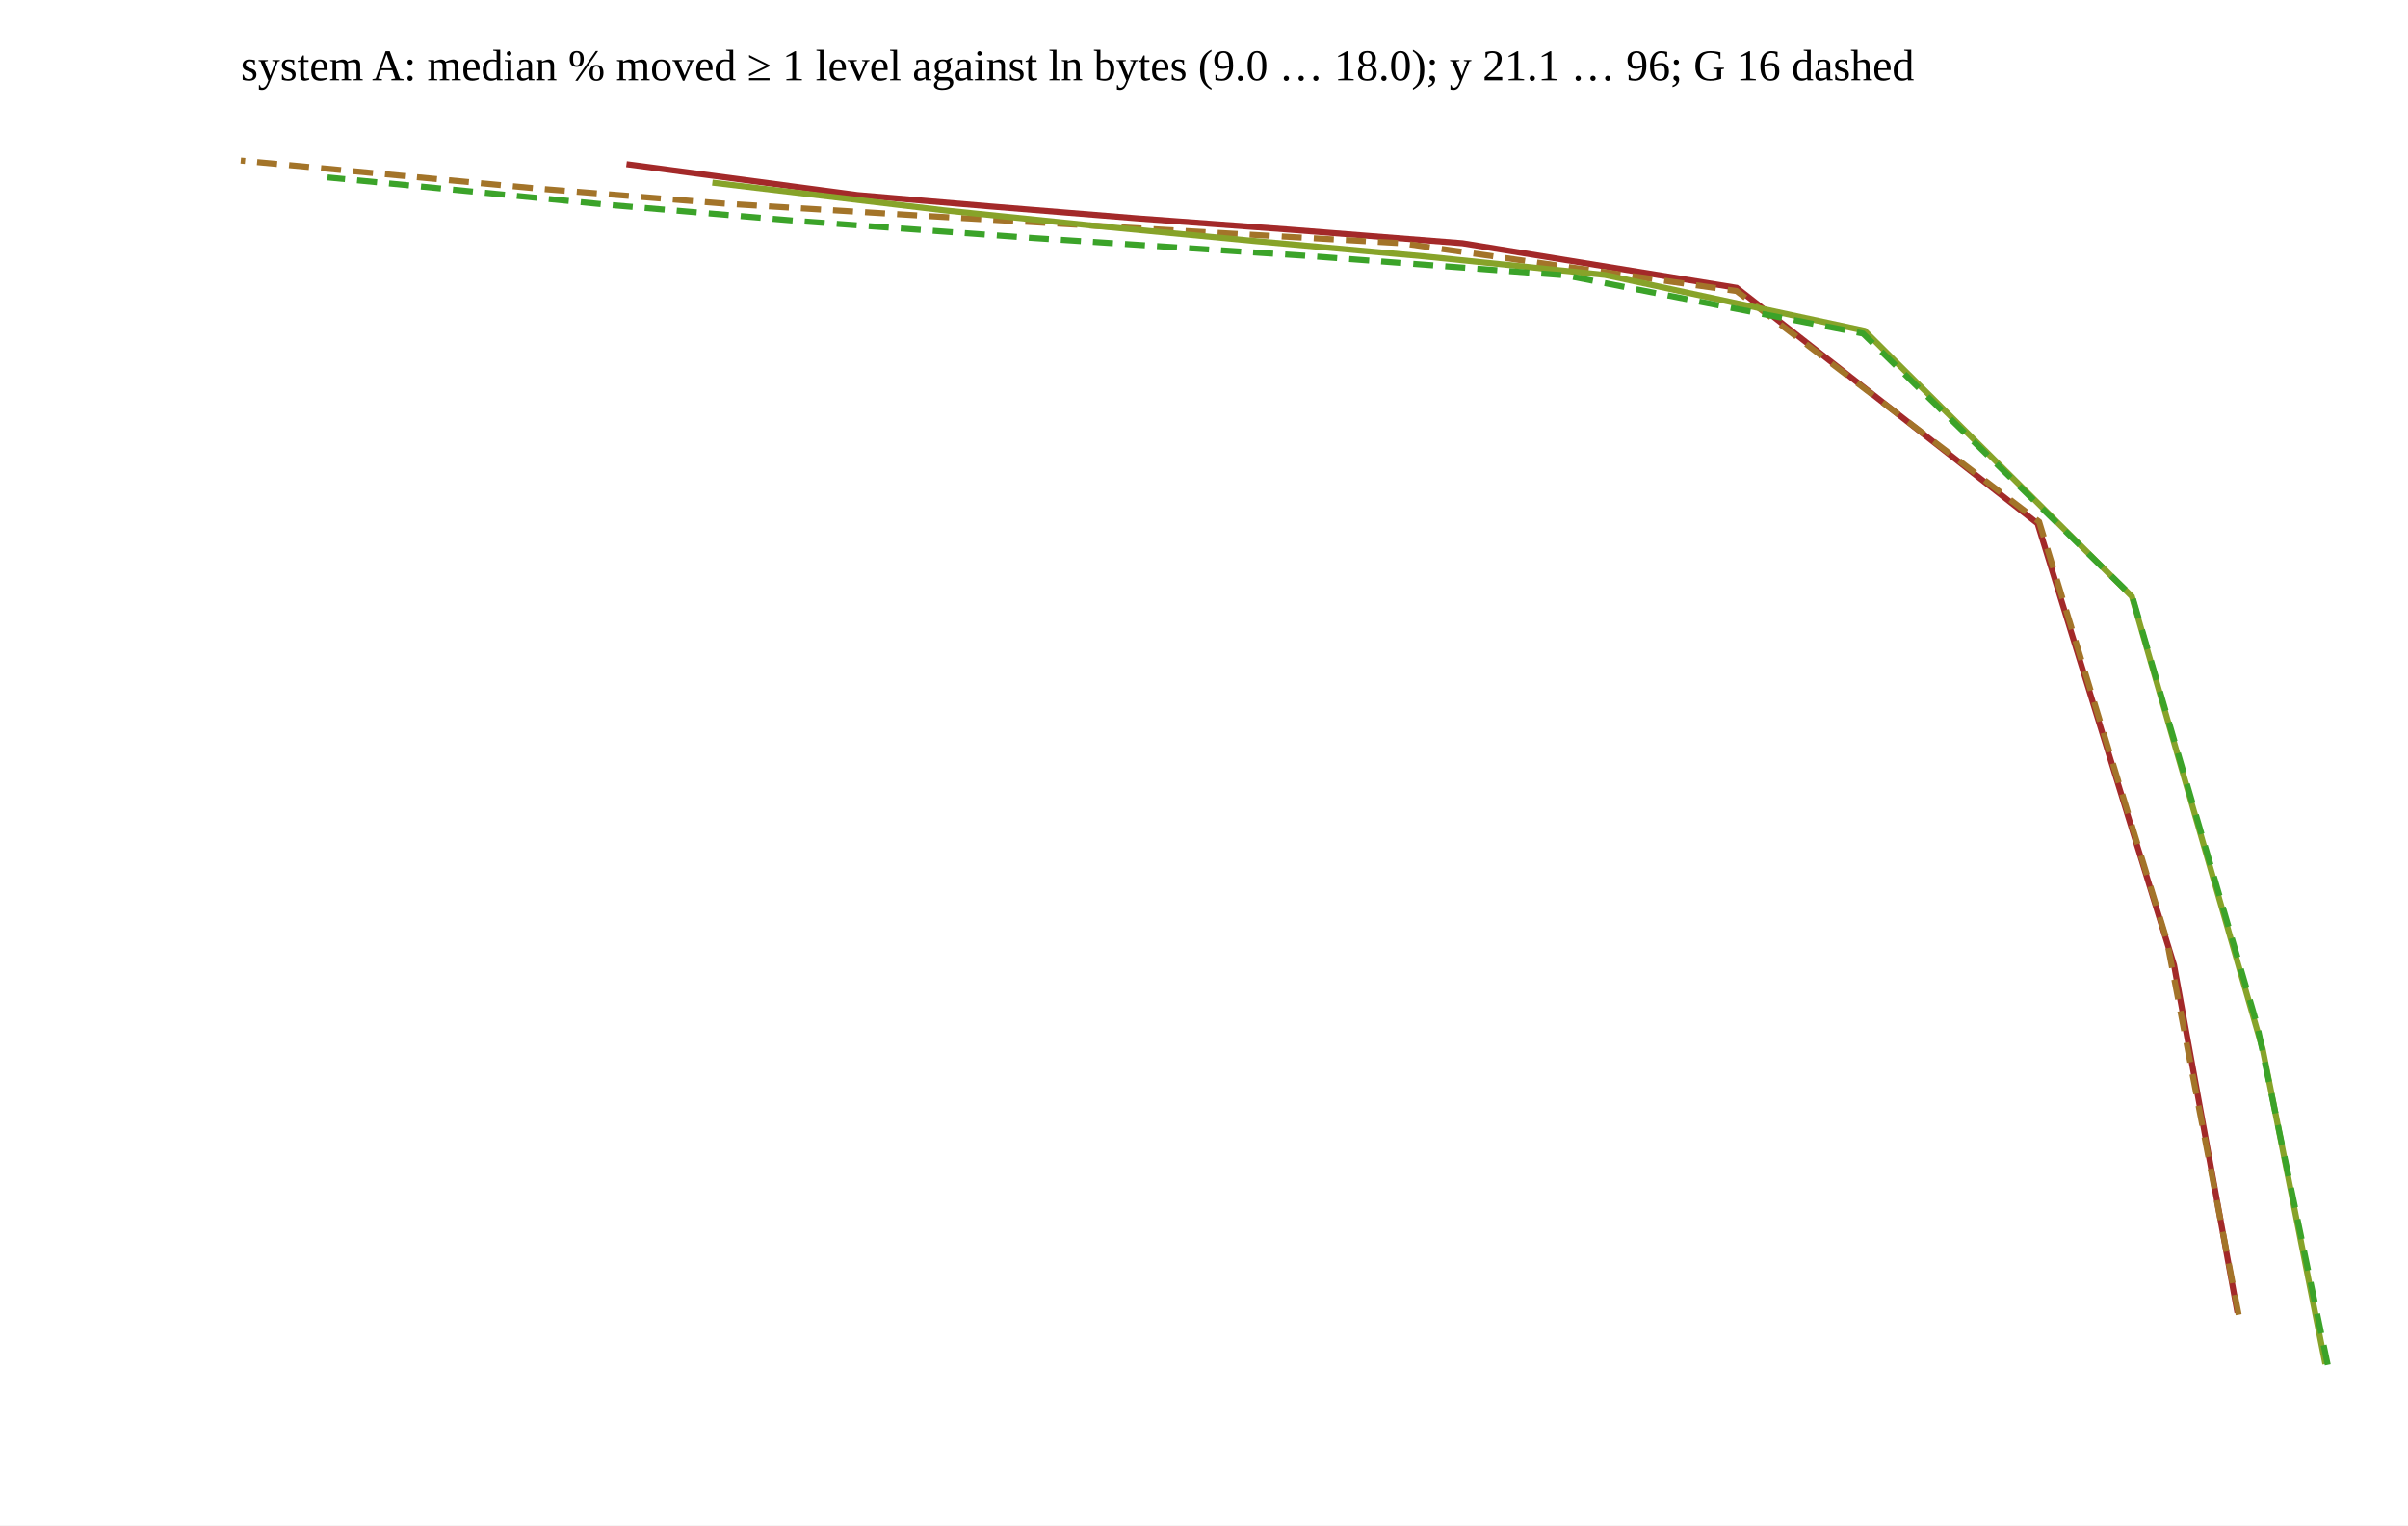
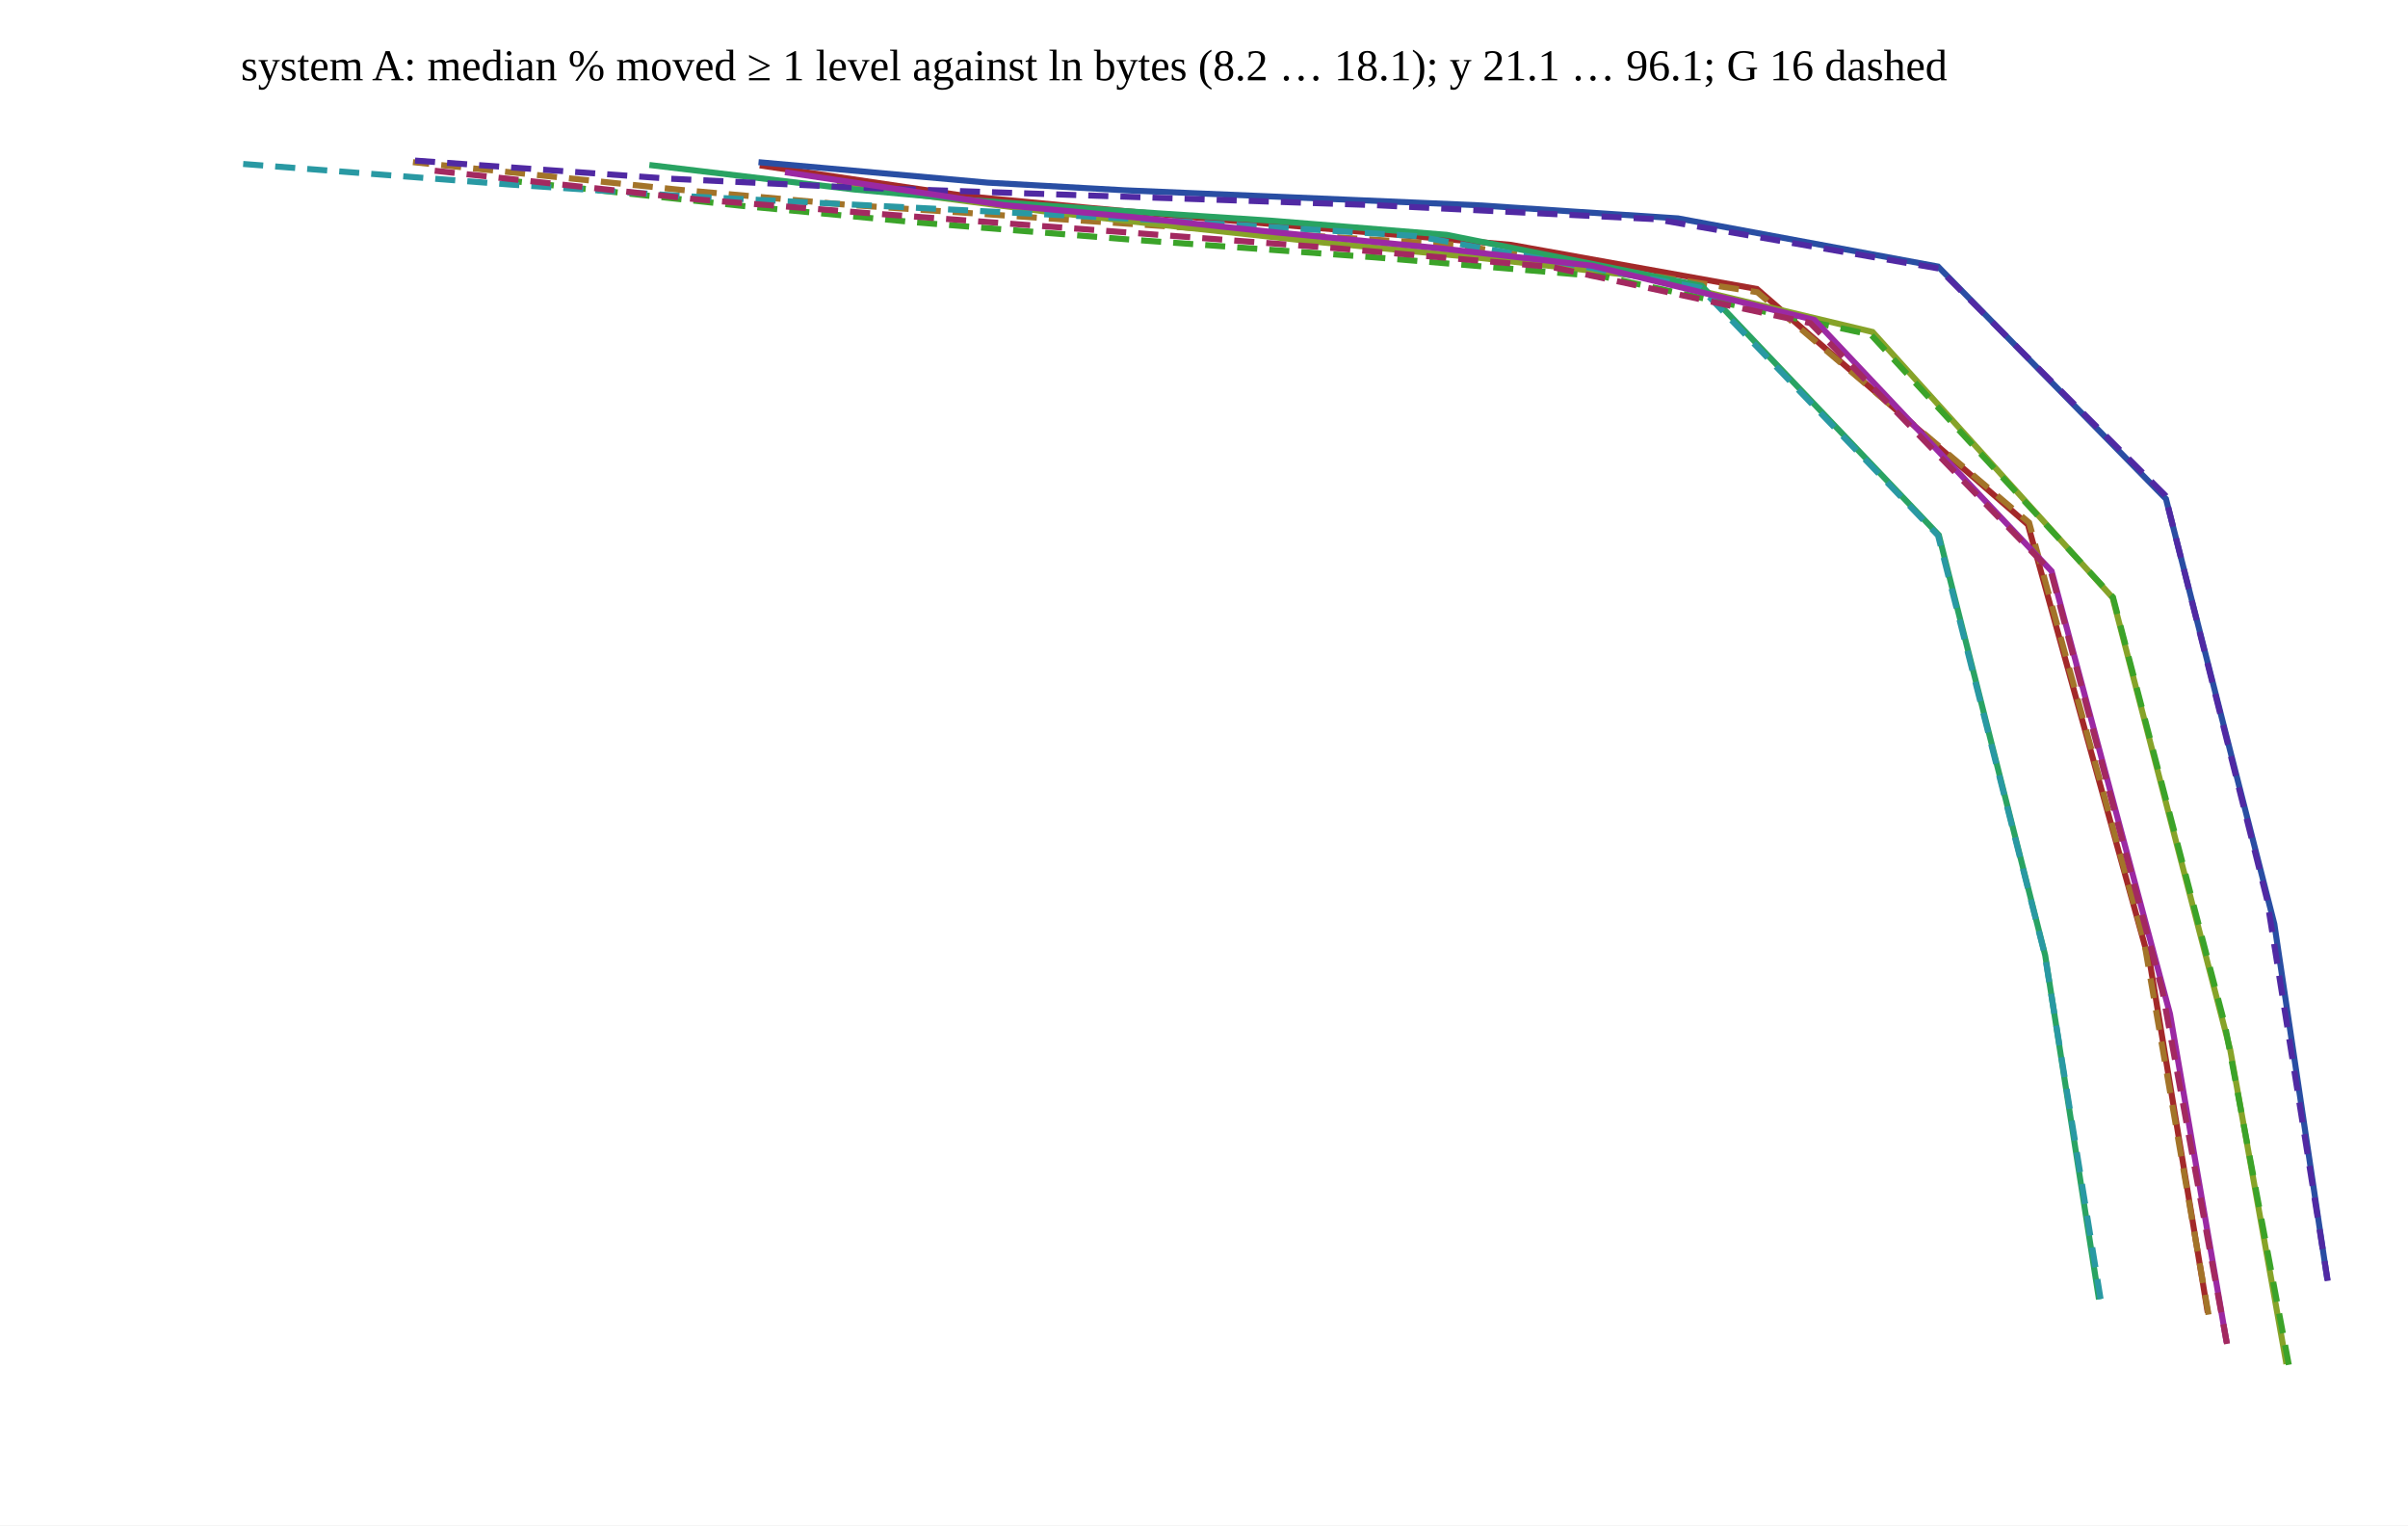
<svg xmlns="http://www.w3.org/2000/svg" viewBox="0 0 600 380" font-size="11">
  <rect width="600" height="380" fill="white" />
-   <text x="60" y="20">system A: median % moved ≥ 1 level against ln bytes (9.0 … 18.0); y 21.1 … 96; G 16 dashed</text>
-   <polyline fill="none" stroke="hsl(0,60%,40%)" stroke-width="1.5" points="557.5,327.0 541.7,240.4 507.7,130.4 432.7,71.7 364.4,60.6 321.3,57.2 283.4,54.4 246.5,51.4 213.7,48.6 156.1,40.9" />
-   <polyline fill="none" stroke="hsl(37,60%,40%)" stroke-width="1.5" stroke-dasharray="5 3" points="557.8,327.5 539.9,234.2 508.1,130.0 432.7,72.5 349.3,60.6 289.4,57.2 232.5,53.9 180.2,50.7 134.2,47.0 60.0,40.0" />
-   <polyline fill="none" stroke="hsl(74,60%,40%)" stroke-width="1.5" points="579.4,339.8 563.8,261.4 531.2,148.6 464.6,82.4 399.9,68.5 355.2,63.9 312.1,60.0 271.3,56.1 235.3,52.4 177.5,45.5" />
-   <polyline fill="none" stroke="hsl(111,60%,40%)" stroke-width="1.5" stroke-dasharray="5 3" points="580.0,340.0 562.4,255.3 531.3,148.6 464.2,83.1 390.0,68.6 326.5,63.8 257.5,59.3 199.5,55.1 151.3,51.0 81.6,44.2" />
+   <text x="60" y="20">system A: median % moved ≥ 1 level against ln bytes (8.2 … 18.1); y 21.1 … 96.1; G 16 dashed</text>
+   <polyline fill="none" stroke="hsl(0,60%,40%)" stroke-width="1.5" points="550.1,327.0 535.8,240.5 505.3,130.7 437.8,72.0 376.5,61.0 337.8,57.6 303.7,54.7 270.6,51.7 241.1,48.9 189.3,41.2" />
+   <polyline fill="none" stroke="hsl(37,60%,40%)" stroke-width="1.5" stroke-dasharray="5 3" points="550.3,327.5 534.2,234.3 505.6,130.2 437.9,72.8 362.9,61.0 309.1,57.6 258.0,54.2 210.9,51.0 169.6,47.3 102.9,40.4" />
+   <polyline fill="none" stroke="hsl(74,60%,40%)" stroke-width="1.5" points="569.7,339.8 555.7,261.5 526.4,148.9 466.6,82.7 408.4,68.8 368.3,64.2 329.5,60.4 292.8,56.4 260.5,52.7 208.5,45.9" />
+   <polyline fill="none" stroke="hsl(111,60%,40%)" stroke-width="1.5" stroke-dasharray="5 3" points="570.3,340.0 554.4,255.4 526.5,148.8 466.2,83.4 399.5,68.9 342.4,64.1 280.5,59.6 228.3,55.4 185.0,51.3 122.3,44.5" />
+   <polyline fill="none" stroke="hsl(148,60%,40%)" stroke-width="1.5" points="523.0,323.7 509.6,238.0 483.1,133.3 424.0,71.2 360.5,58.5 317.1,55.0 277.3,52.4 242.3,49.9 212.8,47.2 161.8,41.1" />
+   <polyline fill="none" stroke="hsl(185,60%,40%)" stroke-width="1.5" stroke-dasharray="5 3" points="523.4,323.6 509.5,237.8 482.9,133.4 423.7,71.7 352.8,58.8 290.0,54.9 225.1,51.6 171.3,48.9 127.4,46.0 60.0,40.8" />
+   <polyline fill="none" stroke="hsl(222,60%,40%)" stroke-width="1.5" points="579.9,318.8 566.7,230.2 539.7,124.3 482.9,66.4 418.1,54.4 367.6,51.1 320.5,49.1 280.2,47.4 246.1,45.5 189.0,40.4" />
+   <polyline fill="none" stroke="hsl(259,60%,40%)" stroke-width="1.5" stroke-dasharray="5 3" points="580.0,319.1 564.9,224.2 539.5,123.4 483.1,66.9 412.5,54.6 342.5,51.1 268.4,48.6 212.6,46.7 166.6,44.5 103.4,40.0" />
+   <polyline fill="none" stroke="hsl(296,60%,40%)" stroke-width="1.5" points="554.8,334.4 540.7,252.6 511.2,142.3 452.1,79.7 396.7,66.2 358.3,61.8 318.0,57.9 281.4,54.0 250.1,51.1 195.6,42.9" />
+   <polyline fill="none" stroke="hsl(333,60%,40%)" stroke-width="1.5" stroke-dasharray="5 3" points="554.9,334.8 538.8,246.9 511.0,142.3 451.1,80.5 386.6,66.5 332.4,61.8 270.2,57.1 217.7,53.2 174.0,49.7 106.2,42.3" />
</svg>
